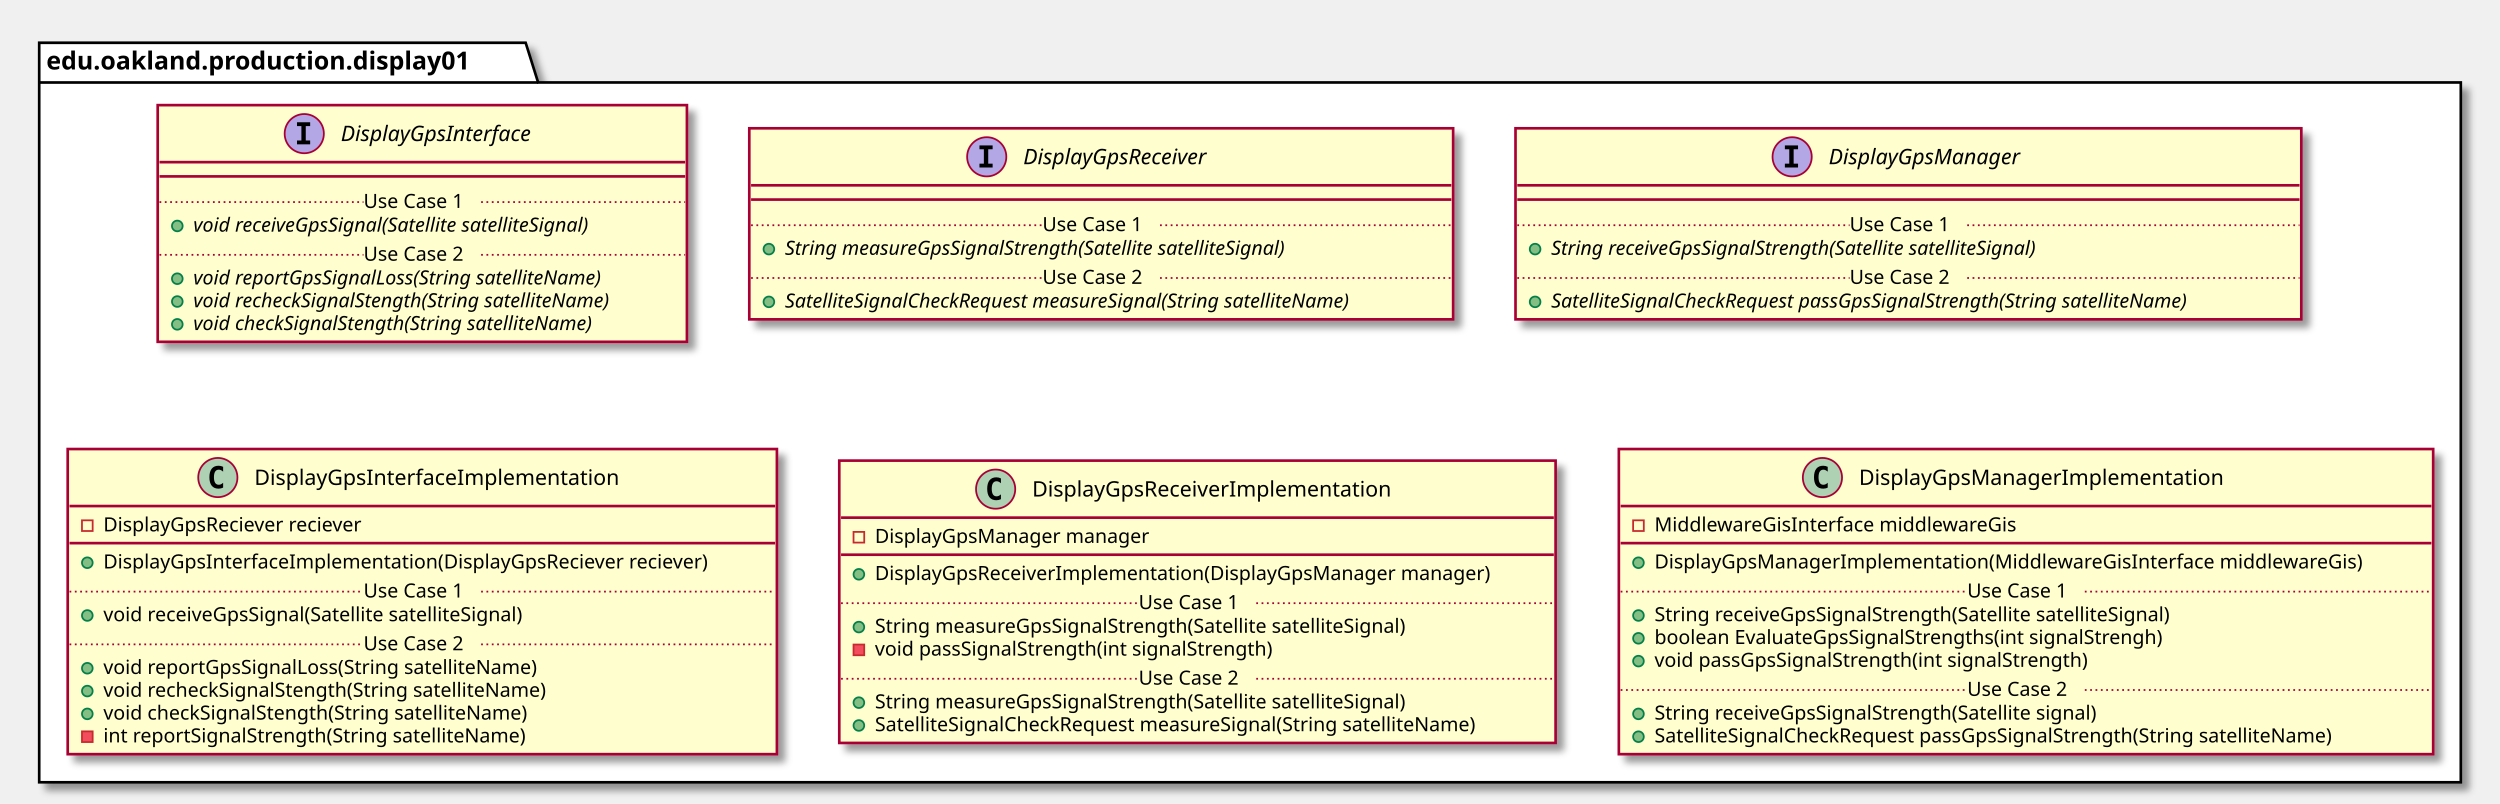
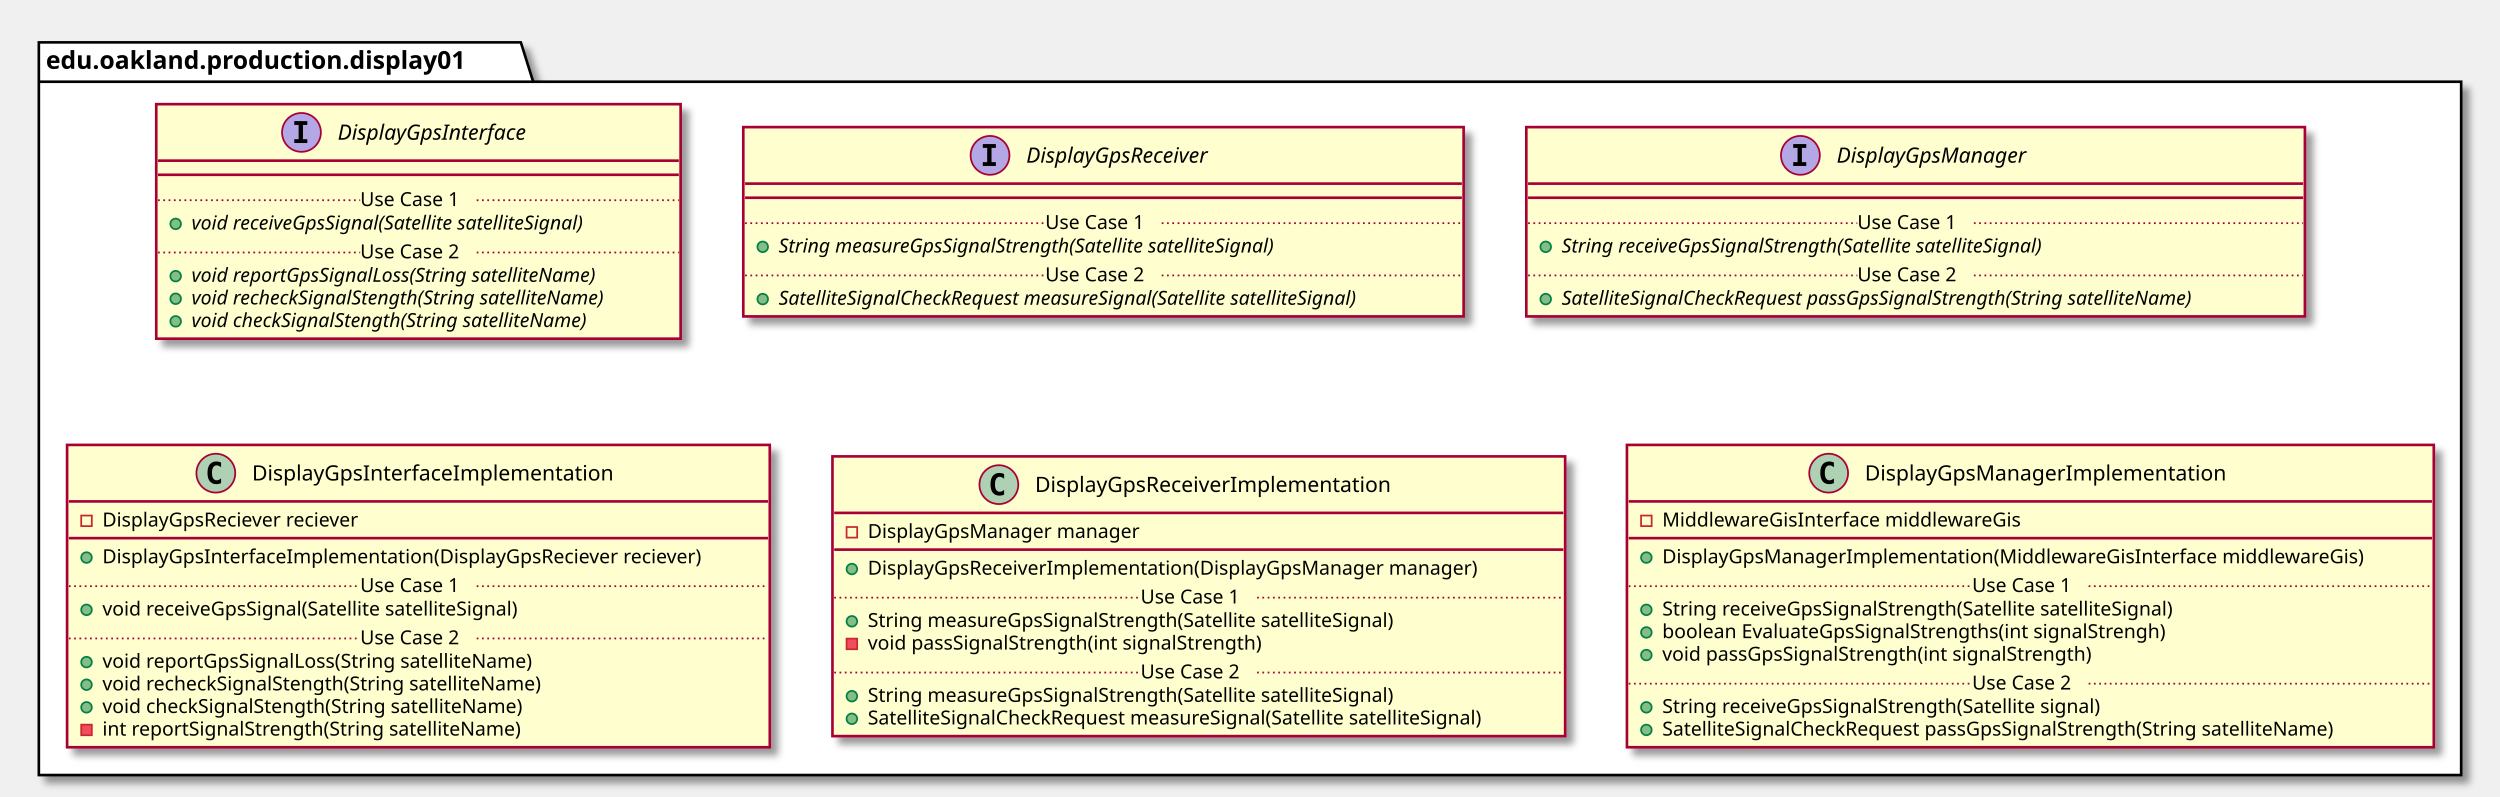
- <svg xmlns="http://www.w3.org/2000/svg" contentScriptType="application/ecmascript" contentStyleType="text/css" height="451px" preserveAspectRatio="none" style="width:1403px;height:451px;" version="1.1" viewBox="0 0 1403 451" width="1403px" zoomAndPan="magnify">
+ <svg xmlns="http://www.w3.org/2000/svg" contentScriptType="application/ecmascript" contentStyleType="text/css" height="451px" preserveAspectRatio="none" style="width:1416px;height:451px;" version="1.1" viewBox="0 0 1416 451" width="1416px" zoomAndPan="magnify">
  <defs>
-     <filter height="300%" id="f1dwkasfgstmiy" width="300%" x="-1" y="-1">
+     <filter height="300%" id="f1kc76jw4ct06q" width="300%" x="-1" y="-1">
      <feGaussianBlur result="blurOut" stdDeviation="2.0" />
      <feColorMatrix in="blurOut" result="blurOut2" type="matrix" values="0 0 0 0 0 0 0 0 0 0 0 0 0 0 0 0 0 0 .4 0" />
      <feOffset dx="4.0" dy="4.0" in="blurOut2" result="blurOut3" />
      <feBlend in="SourceGraphic" in2="blurOut3" mode="normal" />
    </filter>
  </defs>
  <g>
-     <polygon fill="#FFFFFF" filter="url(#f1dwkasfgstmiy)" points="22,24,295,24,302,46.297,1381,46.297,1381,439,22,439,22,24" style="stroke: #000000; stroke-width: 1.5;" />
+     <polygon fill="#FFFFFF" filter="url(#f1kc76jw4ct06q)" points="22,24,295,24,302,46.297,1394,46.297,1394,439,22,439,22,24" style="stroke: #000000; stroke-width: 1.5;" />
    <line style="stroke: #000000; stroke-width: 1.5;" x1="22" x2="302" y1="46.297" y2="46.297" />
    <text fill="#000000" font-family="sans-serif" font-size="14" font-weight="bold" lengthAdjust="spacingAndGlyphs" textLength="267" x="26" y="38.995">edu.oakland.production.display01</text>
-     <rect fill="#FEFECE" filter="url(#f1dwkasfgstmiy)" height="132.828" id="DisplayGpsInterface" style="stroke: #A80036; stroke-width: 1.5;" width="297" x="88.5" y="59" />
+     <rect fill="#FEFECE" filter="url(#f1kc76jw4ct06q)" height="132.828" id="DisplayGpsInterface" style="stroke: #A80036; stroke-width: 1.5;" width="297" x="88.5" y="59" />
    <ellipse cx="170.75" cy="75" fill="#B4A7E5" rx="11" ry="11" style="stroke: #A80036; stroke-width: 1.0;" />
    <path d="M166.672,70.766 L166.672,68.609 L174.062,68.609 L174.062,70.766 L171.594,70.766 L171.594,78.844 L174.062,78.844 L174.062,81 L166.672,81 L166.672,78.844 L169.141,78.844 L169.141,70.766 L166.672,70.766 Z " />
    <text fill="#000000" font-family="sans-serif" font-size="12" font-style="italic" lengthAdjust="spacingAndGlyphs" textLength="124" x="191.25" y="79.154">DisplayGpsInterface</text>
    <line style="stroke: #A80036; stroke-width: 1.5;" x1="89.5" x2="384.5" y1="91" y2="91" />
    <line style="stroke: #A80036; stroke-width: 1.5;" x1="89.5" x2="384.5" y1="99" y2="99" />
    <ellipse cx="99.5" cy="126.805" fill="#84BE84" rx="3" ry="3" style="stroke: #038048; stroke-width: 1.0;" />
    <text fill="#000000" font-family="sans-serif" font-size="11" font-style="italic" lengthAdjust="spacingAndGlyphs" textLength="261" x="108.5" y="130.015">void receiveGpsSignal(Satellite satelliteSignal)</text>
    <line style="stroke: #A80036; stroke-width: 1.0; stroke-dasharray: 1.0,2.0;" x1="89.5" x2="204" y1="113.402" y2="113.402" />
    <text fill="#000000" font-family="sans-serif" font-size="11" lengthAdjust="spacingAndGlyphs" textLength="66" x="204" y="116.71">Use Case 1</text>
    <line style="stroke: #A80036; stroke-width: 1.0; stroke-dasharray: 1.0,2.0;" x1="270" x2="384.5" y1="113.402" y2="113.402" />
    <ellipse cx="99.5" cy="156.414" fill="#84BE84" rx="3" ry="3" style="stroke: #038048; stroke-width: 1.0;" />
    <text fill="#000000" font-family="sans-serif" font-size="11" font-style="italic" lengthAdjust="spacingAndGlyphs" textLength="266" x="108.5" y="159.625">void reportGpsSignalLoss(String satelliteName)</text>
    <ellipse cx="99.5" cy="169.219" fill="#84BE84" rx="3" ry="3" style="stroke: #038048; stroke-width: 1.0;" />
    <text fill="#000000" font-family="sans-serif" font-size="11" font-style="italic" lengthAdjust="spacingAndGlyphs" textLength="271" x="108.5" y="172.429">void recheckSignalStength(String satelliteName)</text>
    <ellipse cx="99.5" cy="182.023" fill="#84BE84" rx="3" ry="3" style="stroke: #038048; stroke-width: 1.0;" />
    <text fill="#000000" font-family="sans-serif" font-size="11" font-style="italic" lengthAdjust="spacingAndGlyphs" textLength="259" x="108.5" y="185.234">void checkSignalStength(String satelliteName)</text>
    <line style="stroke: #A80036; stroke-width: 1.0; stroke-dasharray: 1.0,2.0;" x1="89.5" x2="204" y1="143.012" y2="143.012" />
    <text fill="#000000" font-family="sans-serif" font-size="11" lengthAdjust="spacingAndGlyphs" textLength="66" x="204" y="146.32">Use Case 2</text>
    <line style="stroke: #A80036; stroke-width: 1.0; stroke-dasharray: 1.0,2.0;" x1="270" x2="384.5" y1="143.012" y2="143.012" />
-     <rect fill="#FEFECE" filter="url(#f1dwkasfgstmiy)" height="107.219" id="DisplayGpsReceiver" style="stroke: #A80036; stroke-width: 1.5;" width="395" x="420.5" y="72" />
-     <ellipse cx="553.75" cy="88" fill="#B4A7E5" rx="11" ry="11" style="stroke: #A80036; stroke-width: 1.0;" />
-     <path d="M549.672,83.766 L549.672,81.609 L557.062,81.609 L557.062,83.766 L554.594,83.766 L554.594,91.844 L557.062,91.844 L557.062,94 L549.672,94 L549.672,91.844 L552.141,91.844 L552.141,83.766 L549.672,83.766 Z " />
-     <text fill="#000000" font-family="sans-serif" font-size="12" font-style="italic" lengthAdjust="spacingAndGlyphs" textLength="120" x="574.25" y="92.154">DisplayGpsReceiver</text>
-     <line style="stroke: #A80036; stroke-width: 1.5;" x1="421.5" x2="814.5" y1="104" y2="104" />
-     <line style="stroke: #A80036; stroke-width: 1.5;" x1="421.5" x2="814.5" y1="112" y2="112" />
-     <ellipse cx="431.5" cy="139.805" fill="#84BE84" rx="3" ry="3" style="stroke: #038048; stroke-width: 1.0;" />
-     <text fill="#000000" font-family="sans-serif" font-size="11" font-style="italic" lengthAdjust="spacingAndGlyphs" textLength="326" x="440.5" y="143.015">String measureGpsSignalStrength(Satellite satelliteSignal)</text>
-     <line style="stroke: #A80036; stroke-width: 1.0; stroke-dasharray: 1.0,2.0;" x1="421.5" x2="585" y1="126.402" y2="126.402" />
-     <text fill="#000000" font-family="sans-serif" font-size="11" lengthAdjust="spacingAndGlyphs" textLength="66" x="585" y="129.71">Use Case 1</text>
-     <line style="stroke: #A80036; stroke-width: 1.0; stroke-dasharray: 1.0,2.0;" x1="651" x2="814.5" y1="126.402" y2="126.402" />
-     <ellipse cx="431.5" cy="169.414" fill="#84BE84" rx="3" ry="3" style="stroke: #038048; stroke-width: 1.0;" />
-     <text fill="#000000" font-family="sans-serif" font-size="11" font-style="italic" lengthAdjust="spacingAndGlyphs" textLength="369" x="440.5" y="172.625">SatelliteSignalCheckRequest measureSignal(String satelliteName)</text>
-     <line style="stroke: #A80036; stroke-width: 1.0; stroke-dasharray: 1.0,2.0;" x1="421.5" x2="585" y1="156.012" y2="156.012" />
-     <text fill="#000000" font-family="sans-serif" font-size="11" lengthAdjust="spacingAndGlyphs" textLength="66" x="585" y="159.32">Use Case 2</text>
-     <line style="stroke: #A80036; stroke-width: 1.0; stroke-dasharray: 1.0,2.0;" x1="651" x2="814.5" y1="156.012" y2="156.012" />
-     <rect fill="#FEFECE" filter="url(#f1dwkasfgstmiy)" height="107.219" id="DisplayGpsManager" style="stroke: #A80036; stroke-width: 1.5;" width="441" x="850.5" y="72" />
-     <ellipse cx="1005.75" cy="88" fill="#B4A7E5" rx="11" ry="11" style="stroke: #A80036; stroke-width: 1.0;" />
-     <path d="M1001.672,83.766 L1001.672,81.609 L1009.062,81.609 L1009.062,83.766 L1006.594,83.766 L1006.594,91.844 L1009.062,91.844 L1009.062,94 L1001.672,94 L1001.672,91.844 L1004.141,91.844 L1004.141,83.766 L1001.672,83.766 Z " />
-     <text fill="#000000" font-family="sans-serif" font-size="12" font-style="italic" lengthAdjust="spacingAndGlyphs" textLength="122" x="1026.25" y="92.154">DisplayGpsManager</text>
-     <line style="stroke: #A80036; stroke-width: 1.5;" x1="851.5" x2="1290.5" y1="104" y2="104" />
-     <line style="stroke: #A80036; stroke-width: 1.5;" x1="851.5" x2="1290.5" y1="112" y2="112" />
-     <ellipse cx="861.5" cy="139.805" fill="#84BE84" rx="3" ry="3" style="stroke: #038048; stroke-width: 1.0;" />
-     <text fill="#000000" font-family="sans-serif" font-size="11" font-style="italic" lengthAdjust="spacingAndGlyphs" textLength="318" x="870.5" y="143.015">String receiveGpsSignalStrength(Satellite satelliteSignal)</text>
-     <line style="stroke: #A80036; stroke-width: 1.0; stroke-dasharray: 1.0,2.0;" x1="851.5" x2="1038" y1="126.402" y2="126.402" />
-     <text fill="#000000" font-family="sans-serif" font-size="11" lengthAdjust="spacingAndGlyphs" textLength="66" x="1038" y="129.71">Use Case 1</text>
-     <line style="stroke: #A80036; stroke-width: 1.0; stroke-dasharray: 1.0,2.0;" x1="1104" x2="1290.5" y1="126.402" y2="126.402" />
-     <ellipse cx="861.5" cy="169.414" fill="#84BE84" rx="3" ry="3" style="stroke: #038048; stroke-width: 1.0;" />
-     <text fill="#000000" font-family="sans-serif" font-size="11" font-style="italic" lengthAdjust="spacingAndGlyphs" textLength="415" x="870.5" y="172.625">SatelliteSignalCheckRequest passGpsSignalStrength(String satelliteName)</text>
-     <line style="stroke: #A80036; stroke-width: 1.0; stroke-dasharray: 1.0,2.0;" x1="851.5" x2="1038" y1="156.012" y2="156.012" />
-     <text fill="#000000" font-family="sans-serif" font-size="11" lengthAdjust="spacingAndGlyphs" textLength="66" x="1038" y="159.32">Use Case 2</text>
-     <line style="stroke: #A80036; stroke-width: 1.0; stroke-dasharray: 1.0,2.0;" x1="1104" x2="1290.5" y1="156.012" y2="156.012" />
-     <rect fill="#FEFECE" filter="url(#f1dwkasfgstmiy)" height="171.242" id="DisplayGpsInterfaceImplementation" style="stroke: #A80036; stroke-width: 1.5;" width="398" x="38" y="252" />
+     <rect fill="#FEFECE" filter="url(#f1kc76jw4ct06q)" height="107.219" id="DisplayGpsReceiver" style="stroke: #A80036; stroke-width: 1.5;" width="408" x="421" y="72" />
+     <ellipse cx="560.75" cy="88" fill="#B4A7E5" rx="11" ry="11" style="stroke: #A80036; stroke-width: 1.0;" />
+     <path d="M556.672,83.766 L556.672,81.609 L564.062,81.609 L564.062,83.766 L561.594,83.766 L561.594,91.844 L564.062,91.844 L564.062,94 L556.672,94 L556.672,91.844 L559.141,91.844 L559.141,83.766 L556.672,83.766 Z " />
+     <text fill="#000000" font-family="sans-serif" font-size="12" font-style="italic" lengthAdjust="spacingAndGlyphs" textLength="120" x="581.25" y="92.154">DisplayGpsReceiver</text>
+     <line style="stroke: #A80036; stroke-width: 1.5;" x1="422" x2="828" y1="104" y2="104" />
+     <line style="stroke: #A80036; stroke-width: 1.5;" x1="422" x2="828" y1="112" y2="112" />
+     <ellipse cx="432" cy="139.805" fill="#84BE84" rx="3" ry="3" style="stroke: #038048; stroke-width: 1.0;" />
+     <text fill="#000000" font-family="sans-serif" font-size="11" font-style="italic" lengthAdjust="spacingAndGlyphs" textLength="326" x="441" y="143.015">String measureGpsSignalStrength(Satellite satelliteSignal)</text>
+     <line style="stroke: #A80036; stroke-width: 1.0; stroke-dasharray: 1.0,2.0;" x1="422" x2="592" y1="126.402" y2="126.402" />
+     <text fill="#000000" font-family="sans-serif" font-size="11" lengthAdjust="spacingAndGlyphs" textLength="66" x="592" y="129.71">Use Case 1</text>
+     <line style="stroke: #A80036; stroke-width: 1.0; stroke-dasharray: 1.0,2.0;" x1="658" x2="828" y1="126.402" y2="126.402" />
+     <ellipse cx="432" cy="169.414" fill="#84BE84" rx="3" ry="3" style="stroke: #038048; stroke-width: 1.0;" />
+     <text fill="#000000" font-family="sans-serif" font-size="11" font-style="italic" lengthAdjust="spacingAndGlyphs" textLength="382" x="441" y="172.625">SatelliteSignalCheckRequest measureSignal(Satellite satelliteSignal)</text>
+     <line style="stroke: #A80036; stroke-width: 1.0; stroke-dasharray: 1.0,2.0;" x1="422" x2="592" y1="156.012" y2="156.012" />
+     <text fill="#000000" font-family="sans-serif" font-size="11" lengthAdjust="spacingAndGlyphs" textLength="66" x="592" y="159.32">Use Case 2</text>
+     <line style="stroke: #A80036; stroke-width: 1.0; stroke-dasharray: 1.0,2.0;" x1="658" x2="828" y1="156.012" y2="156.012" />
+     <rect fill="#FEFECE" filter="url(#f1kc76jw4ct06q)" height="107.219" id="DisplayGpsManager" style="stroke: #A80036; stroke-width: 1.5;" width="441" x="864.5" y="72" />
+     <ellipse cx="1019.75" cy="88" fill="#B4A7E5" rx="11" ry="11" style="stroke: #A80036; stroke-width: 1.0;" />
+     <path d="M1015.672,83.766 L1015.672,81.609 L1023.062,81.609 L1023.062,83.766 L1020.594,83.766 L1020.594,91.844 L1023.062,91.844 L1023.062,94 L1015.672,94 L1015.672,91.844 L1018.141,91.844 L1018.141,83.766 L1015.672,83.766 Z " />
+     <text fill="#000000" font-family="sans-serif" font-size="12" font-style="italic" lengthAdjust="spacingAndGlyphs" textLength="122" x="1040.25" y="92.154">DisplayGpsManager</text>
+     <line style="stroke: #A80036; stroke-width: 1.5;" x1="865.5" x2="1304.5" y1="104" y2="104" />
+     <line style="stroke: #A80036; stroke-width: 1.5;" x1="865.5" x2="1304.5" y1="112" y2="112" />
+     <ellipse cx="875.5" cy="139.805" fill="#84BE84" rx="3" ry="3" style="stroke: #038048; stroke-width: 1.0;" />
+     <text fill="#000000" font-family="sans-serif" font-size="11" font-style="italic" lengthAdjust="spacingAndGlyphs" textLength="318" x="884.5" y="143.015">String receiveGpsSignalStrength(Satellite satelliteSignal)</text>
+     <line style="stroke: #A80036; stroke-width: 1.0; stroke-dasharray: 1.0,2.0;" x1="865.5" x2="1052" y1="126.402" y2="126.402" />
+     <text fill="#000000" font-family="sans-serif" font-size="11" lengthAdjust="spacingAndGlyphs" textLength="66" x="1052" y="129.71">Use Case 1</text>
+     <line style="stroke: #A80036; stroke-width: 1.0; stroke-dasharray: 1.0,2.0;" x1="1118" x2="1304.5" y1="126.402" y2="126.402" />
+     <ellipse cx="875.5" cy="169.414" fill="#84BE84" rx="3" ry="3" style="stroke: #038048; stroke-width: 1.0;" />
+     <text fill="#000000" font-family="sans-serif" font-size="11" font-style="italic" lengthAdjust="spacingAndGlyphs" textLength="415" x="884.5" y="172.625">SatelliteSignalCheckRequest passGpsSignalStrength(String satelliteName)</text>
+     <line style="stroke: #A80036; stroke-width: 1.0; stroke-dasharray: 1.0,2.0;" x1="865.5" x2="1052" y1="156.012" y2="156.012" />
+     <text fill="#000000" font-family="sans-serif" font-size="11" lengthAdjust="spacingAndGlyphs" textLength="66" x="1052" y="159.32">Use Case 2</text>
+     <line style="stroke: #A80036; stroke-width: 1.0; stroke-dasharray: 1.0,2.0;" x1="1118" x2="1304.5" y1="156.012" y2="156.012" />
+     <rect fill="#FEFECE" filter="url(#f1kc76jw4ct06q)" height="171.242" id="DisplayGpsInterfaceImplementation" style="stroke: #A80036; stroke-width: 1.5;" width="398" x="38" y="252" />
    <ellipse cx="122.25" cy="268" fill="#ADD1B2" rx="11" ry="11" style="stroke: #A80036; stroke-width: 1.0;" />
    <path d="M125.219,273.641 Q124.641,273.938 124,274.078 Q123.359,274.234 122.656,274.234 Q120.156,274.234 118.828,272.594 Q117.516,270.938 117.516,267.812 Q117.516,264.688 118.828,263.031 Q120.156,261.375 122.656,261.375 Q123.359,261.375 124,261.531 Q124.656,261.688 125.219,261.984 L125.219,264.703 Q124.594,264.125 124,263.859 Q123.406,263.578 122.781,263.578 Q121.438,263.578 120.75,264.656 Q120.062,265.719 120.062,267.812 Q120.062,269.906 120.75,270.984 Q121.438,272.047 122.781,272.047 Q123.406,272.047 124,271.781 Q124.594,271.5 125.219,270.922 L125.219,273.641 Z " />
    <text fill="#000000" font-family="sans-serif" font-size="12" lengthAdjust="spacingAndGlyphs" textLength="221" x="142.75" y="272.154">DisplayGpsInterfaceImplementation</text>
    <line style="stroke: #A80036; stroke-width: 1.5;" x1="39" x2="435" y1="284" y2="284" />
    <rect fill="none" height="6" style="stroke: #C82930; stroke-width: 1.0;" width="6" x="46" y="292" />
    <text fill="#000000" font-family="sans-serif" font-size="11" lengthAdjust="spacingAndGlyphs" textLength="162" x="58" y="298.21">DisplayGpsReciever reciever</text>
    <line style="stroke: #A80036; stroke-width: 1.5;" x1="39" x2="435" y1="304.805" y2="304.805" />
    <ellipse cx="49" cy="315.805" fill="#84BE84" rx="3" ry="3" style="stroke: #038048; stroke-width: 1.0;" />
    <text fill="#000000" font-family="sans-serif" font-size="11" lengthAdjust="spacingAndGlyphs" textLength="372" x="58" y="319.015">DisplayGpsInterfaceImplementation(DisplayGpsReciever reciever)</text>
    <ellipse cx="49" cy="345.414" fill="#84BE84" rx="3" ry="3" style="stroke: #038048; stroke-width: 1.0;" />
    <text fill="#000000" font-family="sans-serif" font-size="11" lengthAdjust="spacingAndGlyphs" textLength="264" x="58" y="348.625">void receiveGpsSignal(Satellite satelliteSignal)</text>
    <line style="stroke: #A80036; stroke-width: 1.0; stroke-dasharray: 1.0,2.0;" x1="39" x2="204" y1="332.012" y2="332.012" />
    <text fill="#000000" font-family="sans-serif" font-size="11" lengthAdjust="spacingAndGlyphs" textLength="66" x="204" y="335.32">Use Case 1</text>
    <line style="stroke: #A80036; stroke-width: 1.0; stroke-dasharray: 1.0,2.0;" x1="270" x2="435" y1="332.012" y2="332.012" />
    <ellipse cx="49" cy="375.023" fill="#84BE84" rx="3" ry="3" style="stroke: #038048; stroke-width: 1.0;" />
    <text fill="#000000" font-family="sans-serif" font-size="11" lengthAdjust="spacingAndGlyphs" textLength="271" x="58" y="378.234">void reportGpsSignalLoss(String satelliteName)</text>
    <ellipse cx="49" cy="387.828" fill="#84BE84" rx="3" ry="3" style="stroke: #038048; stroke-width: 1.0;" />
    <text fill="#000000" font-family="sans-serif" font-size="11" lengthAdjust="spacingAndGlyphs" textLength="274" x="58" y="391.039">void recheckSignalStength(String satelliteName)</text>
    <ellipse cx="49" cy="400.633" fill="#84BE84" rx="3" ry="3" style="stroke: #038048; stroke-width: 1.0;" />
    <text fill="#000000" font-family="sans-serif" font-size="11" lengthAdjust="spacingAndGlyphs" textLength="262" x="58" y="403.843">void checkSignalStength(String satelliteName)</text>
    <rect fill="#F24D5C" height="6" style="stroke: #C82930; stroke-width: 1.0;" width="6" x="46" y="410.438" />
    <text fill="#000000" font-family="sans-serif" font-size="11" lengthAdjust="spacingAndGlyphs" textLength="261" x="58" y="416.648">int reportSignalStrength(String satelliteName)</text>
    <line style="stroke: #A80036; stroke-width: 1.0; stroke-dasharray: 1.0,2.0;" x1="39" x2="204" y1="361.621" y2="361.621" />
    <text fill="#000000" font-family="sans-serif" font-size="11" lengthAdjust="spacingAndGlyphs" textLength="66" x="204" y="364.929">Use Case 2</text>
    <line style="stroke: #A80036; stroke-width: 1.0; stroke-dasharray: 1.0,2.0;" x1="270" x2="435" y1="361.621" y2="361.621" />
-     <rect fill="#FEFECE" filter="url(#f1dwkasfgstmiy)" height="158.438" id="DisplayGpsReceiverImplementation" style="stroke: #A80036; stroke-width: 1.5;" width="402" x="471" y="258.5" />
-     <ellipse cx="558.75" cy="274.5" fill="#ADD1B2" rx="11" ry="11" style="stroke: #A80036; stroke-width: 1.0;" />
-     <path d="M561.719,280.141 Q561.141,280.438 560.5,280.578 Q559.859,280.734 559.156,280.734 Q556.656,280.734 555.328,279.094 Q554.016,277.438 554.016,274.312 Q554.016,271.188 555.328,269.531 Q556.656,267.875 559.156,267.875 Q559.859,267.875 560.5,268.031 Q561.156,268.188 561.719,268.484 L561.719,271.203 Q561.094,270.625 560.5,270.359 Q559.906,270.078 559.281,270.078 Q557.938,270.078 557.25,271.156 Q556.562,272.219 556.562,274.312 Q556.562,276.406 557.25,277.484 Q557.938,278.547 559.281,278.547 Q559.906,278.547 560.5,278.281 Q561.094,278 561.719,277.422 L561.719,280.141 Z " />
-     <text fill="#000000" font-family="sans-serif" font-size="12" lengthAdjust="spacingAndGlyphs" textLength="218" x="579.25" y="278.654">DisplayGpsReceiverImplementation</text>
-     <line style="stroke: #A80036; stroke-width: 1.5;" x1="472" x2="872" y1="290.5" y2="290.5" />
-     <rect fill="none" height="6" style="stroke: #C82930; stroke-width: 1.0;" width="6" x="479" y="298.5" />
-     <text fill="#000000" font-family="sans-serif" font-size="11" lengthAdjust="spacingAndGlyphs" textLength="168" x="491" y="304.71">DisplayGpsManager manager</text>
-     <line style="stroke: #A80036; stroke-width: 1.5;" x1="472" x2="872" y1="311.305" y2="311.305" />
-     <ellipse cx="482" cy="322.305" fill="#84BE84" rx="3" ry="3" style="stroke: #038048; stroke-width: 1.0;" />
-     <text fill="#000000" font-family="sans-serif" font-size="11" lengthAdjust="spacingAndGlyphs" textLength="376" x="491" y="325.515">DisplayGpsReceiverImplementation(DisplayGpsManager manager)</text>
-     <ellipse cx="482" cy="351.914" fill="#84BE84" rx="3" ry="3" style="stroke: #038048; stroke-width: 1.0;" />
-     <text fill="#000000" font-family="sans-serif" font-size="11" lengthAdjust="spacingAndGlyphs" textLength="334" x="491" y="355.125">String measureGpsSignalStrength(Satellite satelliteSignal)</text>
-     <rect fill="#F24D5C" height="6" style="stroke: #C82930; stroke-width: 1.0;" width="6" x="479" y="361.719" />
-     <text fill="#000000" font-family="sans-serif" font-size="11" lengthAdjust="spacingAndGlyphs" textLength="248" x="491" y="367.929">void passSignalStrength(int signalStrength)</text>
-     <line style="stroke: #A80036; stroke-width: 1.0; stroke-dasharray: 1.0,2.0;" x1="472" x2="639" y1="338.512" y2="338.512" />
-     <text fill="#000000" font-family="sans-serif" font-size="11" lengthAdjust="spacingAndGlyphs" textLength="66" x="639" y="341.82">Use Case 1</text>
-     <line style="stroke: #A80036; stroke-width: 1.0; stroke-dasharray: 1.0,2.0;" x1="705" x2="872" y1="338.512" y2="338.512" />
-     <ellipse cx="482" cy="394.328" fill="#84BE84" rx="3" ry="3" style="stroke: #038048; stroke-width: 1.0;" />
-     <text fill="#000000" font-family="sans-serif" font-size="11" lengthAdjust="spacingAndGlyphs" textLength="334" x="491" y="397.539">String measureGpsSignalStrength(Satellite satelliteSignal)</text>
-     <ellipse cx="482" cy="407.133" fill="#84BE84" rx="3" ry="3" style="stroke: #038048; stroke-width: 1.0;" />
-     <text fill="#000000" font-family="sans-serif" font-size="11" lengthAdjust="spacingAndGlyphs" textLength="375" x="491" y="410.343">SatelliteSignalCheckRequest measureSignal(String satelliteName)</text>
-     <line style="stroke: #A80036; stroke-width: 1.0; stroke-dasharray: 1.0,2.0;" x1="472" x2="639" y1="380.926" y2="380.926" />
-     <text fill="#000000" font-family="sans-serif" font-size="11" lengthAdjust="spacingAndGlyphs" textLength="66" x="639" y="384.234">Use Case 2</text>
-     <line style="stroke: #A80036; stroke-width: 1.0; stroke-dasharray: 1.0,2.0;" x1="705" x2="872" y1="380.926" y2="380.926" />
-     <rect fill="#FEFECE" filter="url(#f1dwkasfgstmiy)" height="171.242" id="DisplayGpsManagerImplementation" style="stroke: #A80036; stroke-width: 1.5;" width="457" x="908.5" y="252" />
-     <ellipse cx="1022.75" cy="268" fill="#ADD1B2" rx="11" ry="11" style="stroke: #A80036; stroke-width: 1.0;" />
-     <path d="M1025.719,273.641 Q1025.141,273.938 1024.5,274.078 Q1023.859,274.234 1023.156,274.234 Q1020.656,274.234 1019.328,272.594 Q1018.016,270.938 1018.016,267.812 Q1018.016,264.688 1019.328,263.031 Q1020.656,261.375 1023.156,261.375 Q1023.859,261.375 1024.5,261.531 Q1025.156,261.688 1025.719,261.984 L1025.719,264.703 Q1025.094,264.125 1024.5,263.859 Q1023.906,263.578 1023.281,263.578 Q1021.938,263.578 1021.25,264.656 Q1020.562,265.719 1020.562,267.812 Q1020.562,269.906 1021.25,270.984 Q1021.938,272.047 1023.281,272.047 Q1023.906,272.047 1024.5,271.781 Q1025.094,271.5 1025.719,270.922 L1025.719,273.641 Z " />
-     <text fill="#000000" font-family="sans-serif" font-size="12" lengthAdjust="spacingAndGlyphs" textLength="220" x="1043.25" y="272.154">DisplayGpsManagerImplementation</text>
-     <line style="stroke: #A80036; stroke-width: 1.5;" x1="909.5" x2="1364.5" y1="284" y2="284" />
-     <rect fill="none" height="6" style="stroke: #C82930; stroke-width: 1.0;" width="6" x="916.5" y="292" />
-     <text fill="#000000" font-family="sans-serif" font-size="11" lengthAdjust="spacingAndGlyphs" textLength="222" x="928.5" y="298.21">MiddlewareGisInterface middlewareGis</text>
-     <line style="stroke: #A80036; stroke-width: 1.5;" x1="909.5" x2="1364.5" y1="304.805" y2="304.805" />
-     <ellipse cx="919.5" cy="315.805" fill="#84BE84" rx="3" ry="3" style="stroke: #038048; stroke-width: 1.0;" />
-     <text fill="#000000" font-family="sans-serif" font-size="11" lengthAdjust="spacingAndGlyphs" textLength="431" x="928.5" y="319.015">DisplayGpsManagerImplementation(MiddlewareGisInterface middlewareGis)</text>
-     <ellipse cx="919.5" cy="345.414" fill="#84BE84" rx="3" ry="3" style="stroke: #038048; stroke-width: 1.0;" />
-     <text fill="#000000" font-family="sans-serif" font-size="11" lengthAdjust="spacingAndGlyphs" textLength="324" x="928.5" y="348.625">String receiveGpsSignalStrength(Satellite satelliteSignal)</text>
-     <ellipse cx="919.5" cy="358.219" fill="#84BE84" rx="3" ry="3" style="stroke: #038048; stroke-width: 1.0;" />
-     <text fill="#000000" font-family="sans-serif" font-size="11" lengthAdjust="spacingAndGlyphs" textLength="316" x="928.5" y="361.429">boolean EvaluateGpsSignalStrengths(int signalStrengh)</text>
-     <ellipse cx="919.5" cy="371.023" fill="#84BE84" rx="3" ry="3" style="stroke: #038048; stroke-width: 1.0;" />
-     <text fill="#000000" font-family="sans-serif" font-size="11" lengthAdjust="spacingAndGlyphs" textLength="271" x="928.5" y="374.234">void passGpsSignalStrength(int signalStrength)</text>
-     <line style="stroke: #A80036; stroke-width: 1.0; stroke-dasharray: 1.0,2.0;" x1="909.5" x2="1104" y1="332.012" y2="332.012" />
-     <text fill="#000000" font-family="sans-serif" font-size="11" lengthAdjust="spacingAndGlyphs" textLength="66" x="1104" y="335.32">Use Case 1</text>
-     <line style="stroke: #A80036; stroke-width: 1.0; stroke-dasharray: 1.0,2.0;" x1="1170" x2="1364.5" y1="332.012" y2="332.012" />
-     <ellipse cx="919.5" cy="400.633" fill="#84BE84" rx="3" ry="3" style="stroke: #038048; stroke-width: 1.0;" />
-     <text fill="#000000" font-family="sans-serif" font-size="11" lengthAdjust="spacingAndGlyphs" textLength="278" x="928.5" y="403.843">String receiveGpsSignalStrength(Satellite signal)</text>
-     <ellipse cx="919.5" cy="413.438" fill="#84BE84" rx="3" ry="3" style="stroke: #038048; stroke-width: 1.0;" />
-     <text fill="#000000" font-family="sans-serif" font-size="11" lengthAdjust="spacingAndGlyphs" textLength="424" x="928.5" y="416.648">SatelliteSignalCheckRequest passGpsSignalStrength(String satelliteName)</text>
-     <line style="stroke: #A80036; stroke-width: 1.0; stroke-dasharray: 1.0,2.0;" x1="909.5" x2="1104" y1="387.231" y2="387.231" />
-     <text fill="#000000" font-family="sans-serif" font-size="11" lengthAdjust="spacingAndGlyphs" textLength="66" x="1104" y="390.539">Use Case 2</text>
-     <line style="stroke: #A80036; stroke-width: 1.0; stroke-dasharray: 1.0,2.0;" x1="1170" x2="1364.5" y1="387.231" y2="387.231" />
+     <rect fill="#FEFECE" filter="url(#f1kc76jw4ct06q)" height="158.438" id="DisplayGpsReceiverImplementation" style="stroke: #A80036; stroke-width: 1.5;" width="415" x="471.5" y="258.5" />
+     <ellipse cx="565.75" cy="274.5" fill="#ADD1B2" rx="11" ry="11" style="stroke: #A80036; stroke-width: 1.0;" />
+     <path d="M568.719,280.141 Q568.141,280.438 567.5,280.578 Q566.859,280.734 566.156,280.734 Q563.656,280.734 562.328,279.094 Q561.016,277.438 561.016,274.312 Q561.016,271.188 562.328,269.531 Q563.656,267.875 566.156,267.875 Q566.859,267.875 567.5,268.031 Q568.156,268.188 568.719,268.484 L568.719,271.203 Q568.094,270.625 567.5,270.359 Q566.906,270.078 566.281,270.078 Q564.938,270.078 564.25,271.156 Q563.562,272.219 563.562,274.312 Q563.562,276.406 564.25,277.484 Q564.938,278.547 566.281,278.547 Q566.906,278.547 567.5,278.281 Q568.094,278 568.719,277.422 L568.719,280.141 Z " />
+     <text fill="#000000" font-family="sans-serif" font-size="12" lengthAdjust="spacingAndGlyphs" textLength="218" x="586.25" y="278.654">DisplayGpsReceiverImplementation</text>
+     <line style="stroke: #A80036; stroke-width: 1.5;" x1="472.5" x2="885.5" y1="290.5" y2="290.5" />
+     <rect fill="none" height="6" style="stroke: #C82930; stroke-width: 1.0;" width="6" x="479.5" y="298.5" />
+     <text fill="#000000" font-family="sans-serif" font-size="11" lengthAdjust="spacingAndGlyphs" textLength="168" x="491.5" y="304.71">DisplayGpsManager manager</text>
+     <line style="stroke: #A80036; stroke-width: 1.5;" x1="472.5" x2="885.5" y1="311.305" y2="311.305" />
+     <ellipse cx="482.5" cy="322.305" fill="#84BE84" rx="3" ry="3" style="stroke: #038048; stroke-width: 1.0;" />
+     <text fill="#000000" font-family="sans-serif" font-size="11" lengthAdjust="spacingAndGlyphs" textLength="376" x="491.5" y="325.515">DisplayGpsReceiverImplementation(DisplayGpsManager manager)</text>
+     <ellipse cx="482.5" cy="351.914" fill="#84BE84" rx="3" ry="3" style="stroke: #038048; stroke-width: 1.0;" />
+     <text fill="#000000" font-family="sans-serif" font-size="11" lengthAdjust="spacingAndGlyphs" textLength="334" x="491.5" y="355.125">String measureGpsSignalStrength(Satellite satelliteSignal)</text>
+     <rect fill="#F24D5C" height="6" style="stroke: #C82930; stroke-width: 1.0;" width="6" x="479.5" y="361.719" />
+     <text fill="#000000" font-family="sans-serif" font-size="11" lengthAdjust="spacingAndGlyphs" textLength="248" x="491.5" y="367.929">void passSignalStrength(int signalStrength)</text>
+     <line style="stroke: #A80036; stroke-width: 1.0; stroke-dasharray: 1.0,2.0;" x1="472.5" x2="646" y1="338.512" y2="338.512" />
+     <text fill="#000000" font-family="sans-serif" font-size="11" lengthAdjust="spacingAndGlyphs" textLength="66" x="646" y="341.82">Use Case 1</text>
+     <line style="stroke: #A80036; stroke-width: 1.0; stroke-dasharray: 1.0,2.0;" x1="712" x2="885.5" y1="338.512" y2="338.512" />
+     <ellipse cx="482.5" cy="394.328" fill="#84BE84" rx="3" ry="3" style="stroke: #038048; stroke-width: 1.0;" />
+     <text fill="#000000" font-family="sans-serif" font-size="11" lengthAdjust="spacingAndGlyphs" textLength="334" x="491.5" y="397.539">String measureGpsSignalStrength(Satellite satelliteSignal)</text>
+     <ellipse cx="482.5" cy="407.133" fill="#84BE84" rx="3" ry="3" style="stroke: #038048; stroke-width: 1.0;" />
+     <text fill="#000000" font-family="sans-serif" font-size="11" lengthAdjust="spacingAndGlyphs" textLength="389" x="491.5" y="410.343">SatelliteSignalCheckRequest measureSignal(Satellite satelliteSignal)</text>
+     <line style="stroke: #A80036; stroke-width: 1.0; stroke-dasharray: 1.0,2.0;" x1="472.5" x2="646" y1="380.926" y2="380.926" />
+     <text fill="#000000" font-family="sans-serif" font-size="11" lengthAdjust="spacingAndGlyphs" textLength="66" x="646" y="384.234">Use Case 2</text>
+     <line style="stroke: #A80036; stroke-width: 1.0; stroke-dasharray: 1.0,2.0;" x1="712" x2="885.5" y1="380.926" y2="380.926" />
+     <rect fill="#FEFECE" filter="url(#f1kc76jw4ct06q)" height="171.242" id="DisplayGpsManagerImplementation" style="stroke: #A80036; stroke-width: 1.5;" width="457" x="921.5" y="252" />
+     <ellipse cx="1035.75" cy="268" fill="#ADD1B2" rx="11" ry="11" style="stroke: #A80036; stroke-width: 1.0;" />
+     <path d="M1038.719,273.641 Q1038.141,273.938 1037.5,274.078 Q1036.859,274.234 1036.156,274.234 Q1033.656,274.234 1032.328,272.594 Q1031.016,270.938 1031.016,267.812 Q1031.016,264.688 1032.328,263.031 Q1033.656,261.375 1036.156,261.375 Q1036.859,261.375 1037.5,261.531 Q1038.156,261.688 1038.719,261.984 L1038.719,264.703 Q1038.094,264.125 1037.5,263.859 Q1036.906,263.578 1036.281,263.578 Q1034.938,263.578 1034.25,264.656 Q1033.562,265.719 1033.562,267.812 Q1033.562,269.906 1034.25,270.984 Q1034.938,272.047 1036.281,272.047 Q1036.906,272.047 1037.5,271.781 Q1038.094,271.5 1038.719,270.922 L1038.719,273.641 Z " />
+     <text fill="#000000" font-family="sans-serif" font-size="12" lengthAdjust="spacingAndGlyphs" textLength="220" x="1056.25" y="272.154">DisplayGpsManagerImplementation</text>
+     <line style="stroke: #A80036; stroke-width: 1.5;" x1="922.5" x2="1377.5" y1="284" y2="284" />
+     <rect fill="none" height="6" style="stroke: #C82930; stroke-width: 1.0;" width="6" x="929.5" y="292" />
+     <text fill="#000000" font-family="sans-serif" font-size="11" lengthAdjust="spacingAndGlyphs" textLength="222" x="941.5" y="298.21">MiddlewareGisInterface middlewareGis</text>
+     <line style="stroke: #A80036; stroke-width: 1.5;" x1="922.5" x2="1377.5" y1="304.805" y2="304.805" />
+     <ellipse cx="932.5" cy="315.805" fill="#84BE84" rx="3" ry="3" style="stroke: #038048; stroke-width: 1.0;" />
+     <text fill="#000000" font-family="sans-serif" font-size="11" lengthAdjust="spacingAndGlyphs" textLength="431" x="941.5" y="319.015">DisplayGpsManagerImplementation(MiddlewareGisInterface middlewareGis)</text>
+     <ellipse cx="932.5" cy="345.414" fill="#84BE84" rx="3" ry="3" style="stroke: #038048; stroke-width: 1.0;" />
+     <text fill="#000000" font-family="sans-serif" font-size="11" lengthAdjust="spacingAndGlyphs" textLength="324" x="941.5" y="348.625">String receiveGpsSignalStrength(Satellite satelliteSignal)</text>
+     <ellipse cx="932.5" cy="358.219" fill="#84BE84" rx="3" ry="3" style="stroke: #038048; stroke-width: 1.0;" />
+     <text fill="#000000" font-family="sans-serif" font-size="11" lengthAdjust="spacingAndGlyphs" textLength="316" x="941.5" y="361.429">boolean EvaluateGpsSignalStrengths(int signalStrengh)</text>
+     <ellipse cx="932.5" cy="371.023" fill="#84BE84" rx="3" ry="3" style="stroke: #038048; stroke-width: 1.0;" />
+     <text fill="#000000" font-family="sans-serif" font-size="11" lengthAdjust="spacingAndGlyphs" textLength="271" x="941.5" y="374.234">void passGpsSignalStrength(int signalStrength)</text>
+     <line style="stroke: #A80036; stroke-width: 1.0; stroke-dasharray: 1.0,2.0;" x1="922.5" x2="1117" y1="332.012" y2="332.012" />
+     <text fill="#000000" font-family="sans-serif" font-size="11" lengthAdjust="spacingAndGlyphs" textLength="66" x="1117" y="335.32">Use Case 1</text>
+     <line style="stroke: #A80036; stroke-width: 1.0; stroke-dasharray: 1.0,2.0;" x1="1183" x2="1377.5" y1="332.012" y2="332.012" />
+     <ellipse cx="932.5" cy="400.633" fill="#84BE84" rx="3" ry="3" style="stroke: #038048; stroke-width: 1.0;" />
+     <text fill="#000000" font-family="sans-serif" font-size="11" lengthAdjust="spacingAndGlyphs" textLength="278" x="941.5" y="403.843">String receiveGpsSignalStrength(Satellite signal)</text>
+     <ellipse cx="932.5" cy="413.438" fill="#84BE84" rx="3" ry="3" style="stroke: #038048; stroke-width: 1.0;" />
+     <text fill="#000000" font-family="sans-serif" font-size="11" lengthAdjust="spacingAndGlyphs" textLength="424" x="941.5" y="416.648">SatelliteSignalCheckRequest passGpsSignalStrength(String satelliteName)</text>
+     <line style="stroke: #A80036; stroke-width: 1.0; stroke-dasharray: 1.0,2.0;" x1="922.5" x2="1117" y1="387.231" y2="387.231" />
+     <text fill="#000000" font-family="sans-serif" font-size="11" lengthAdjust="spacingAndGlyphs" textLength="66" x="1117" y="390.539">Use Case 2</text>
+     <line style="stroke: #A80036; stroke-width: 1.0; stroke-dasharray: 1.0,2.0;" x1="1183" x2="1377.5" y1="387.231" y2="387.231" />
  </g>
</svg>
